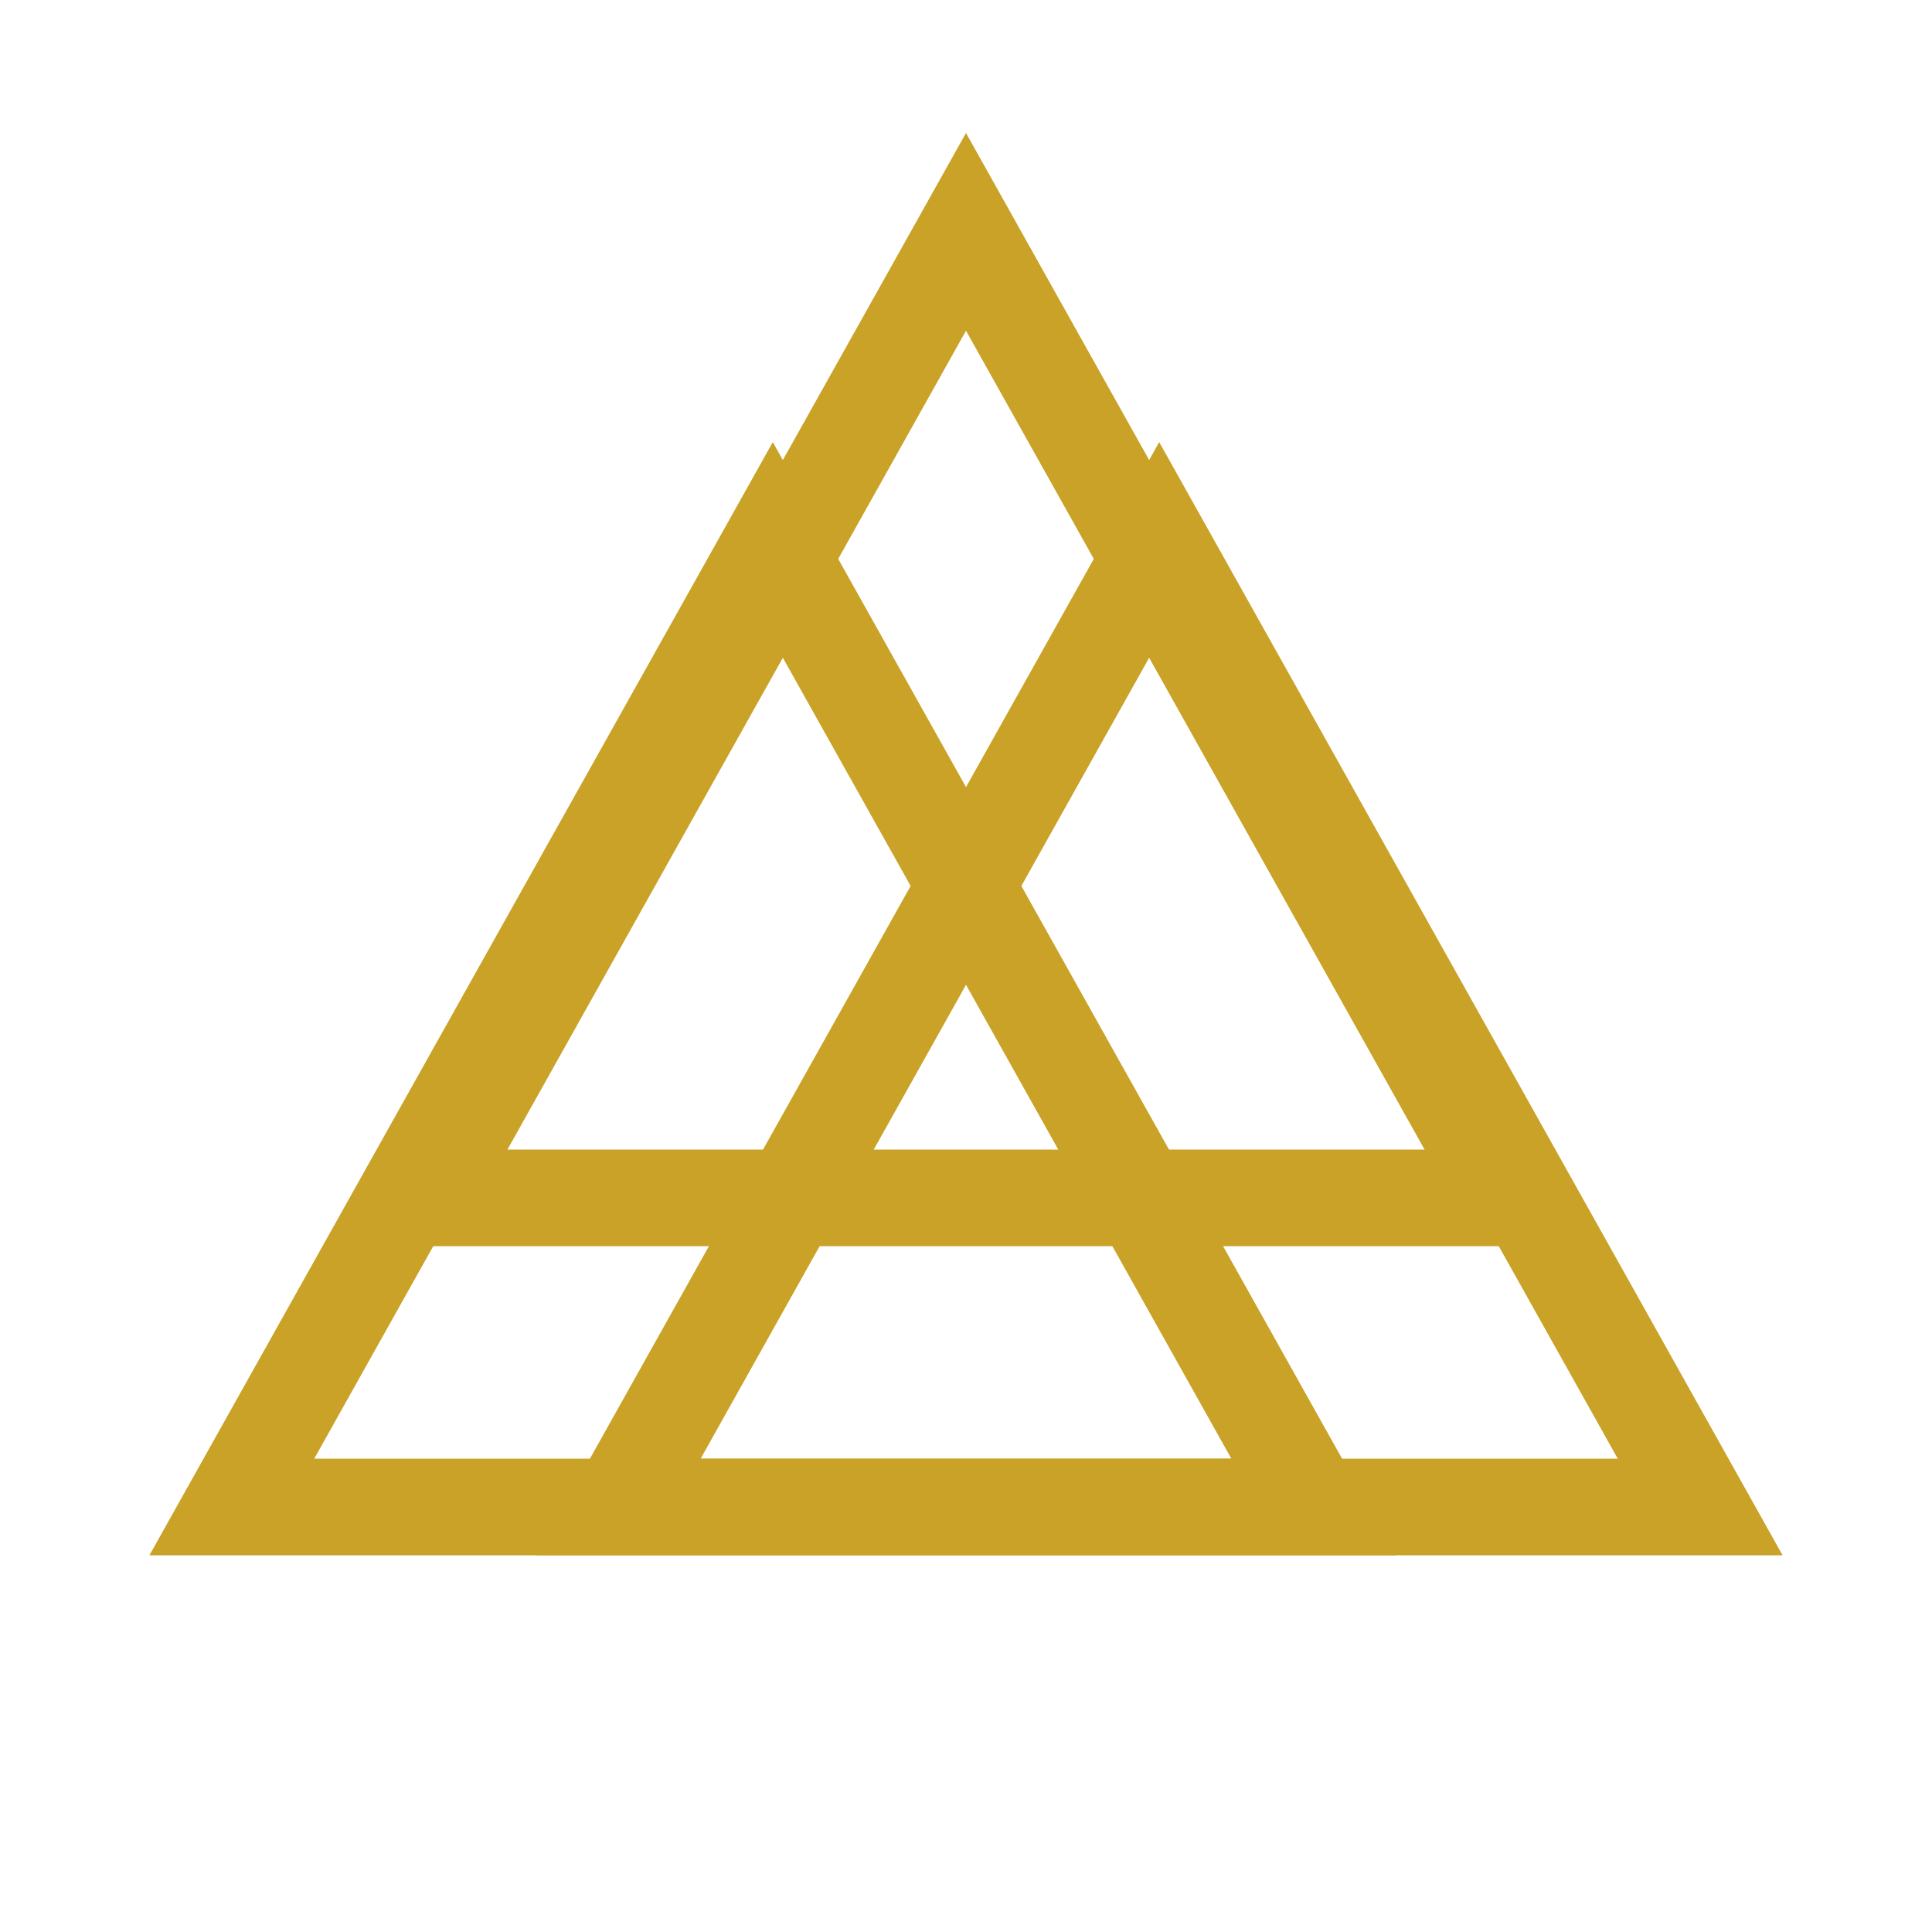
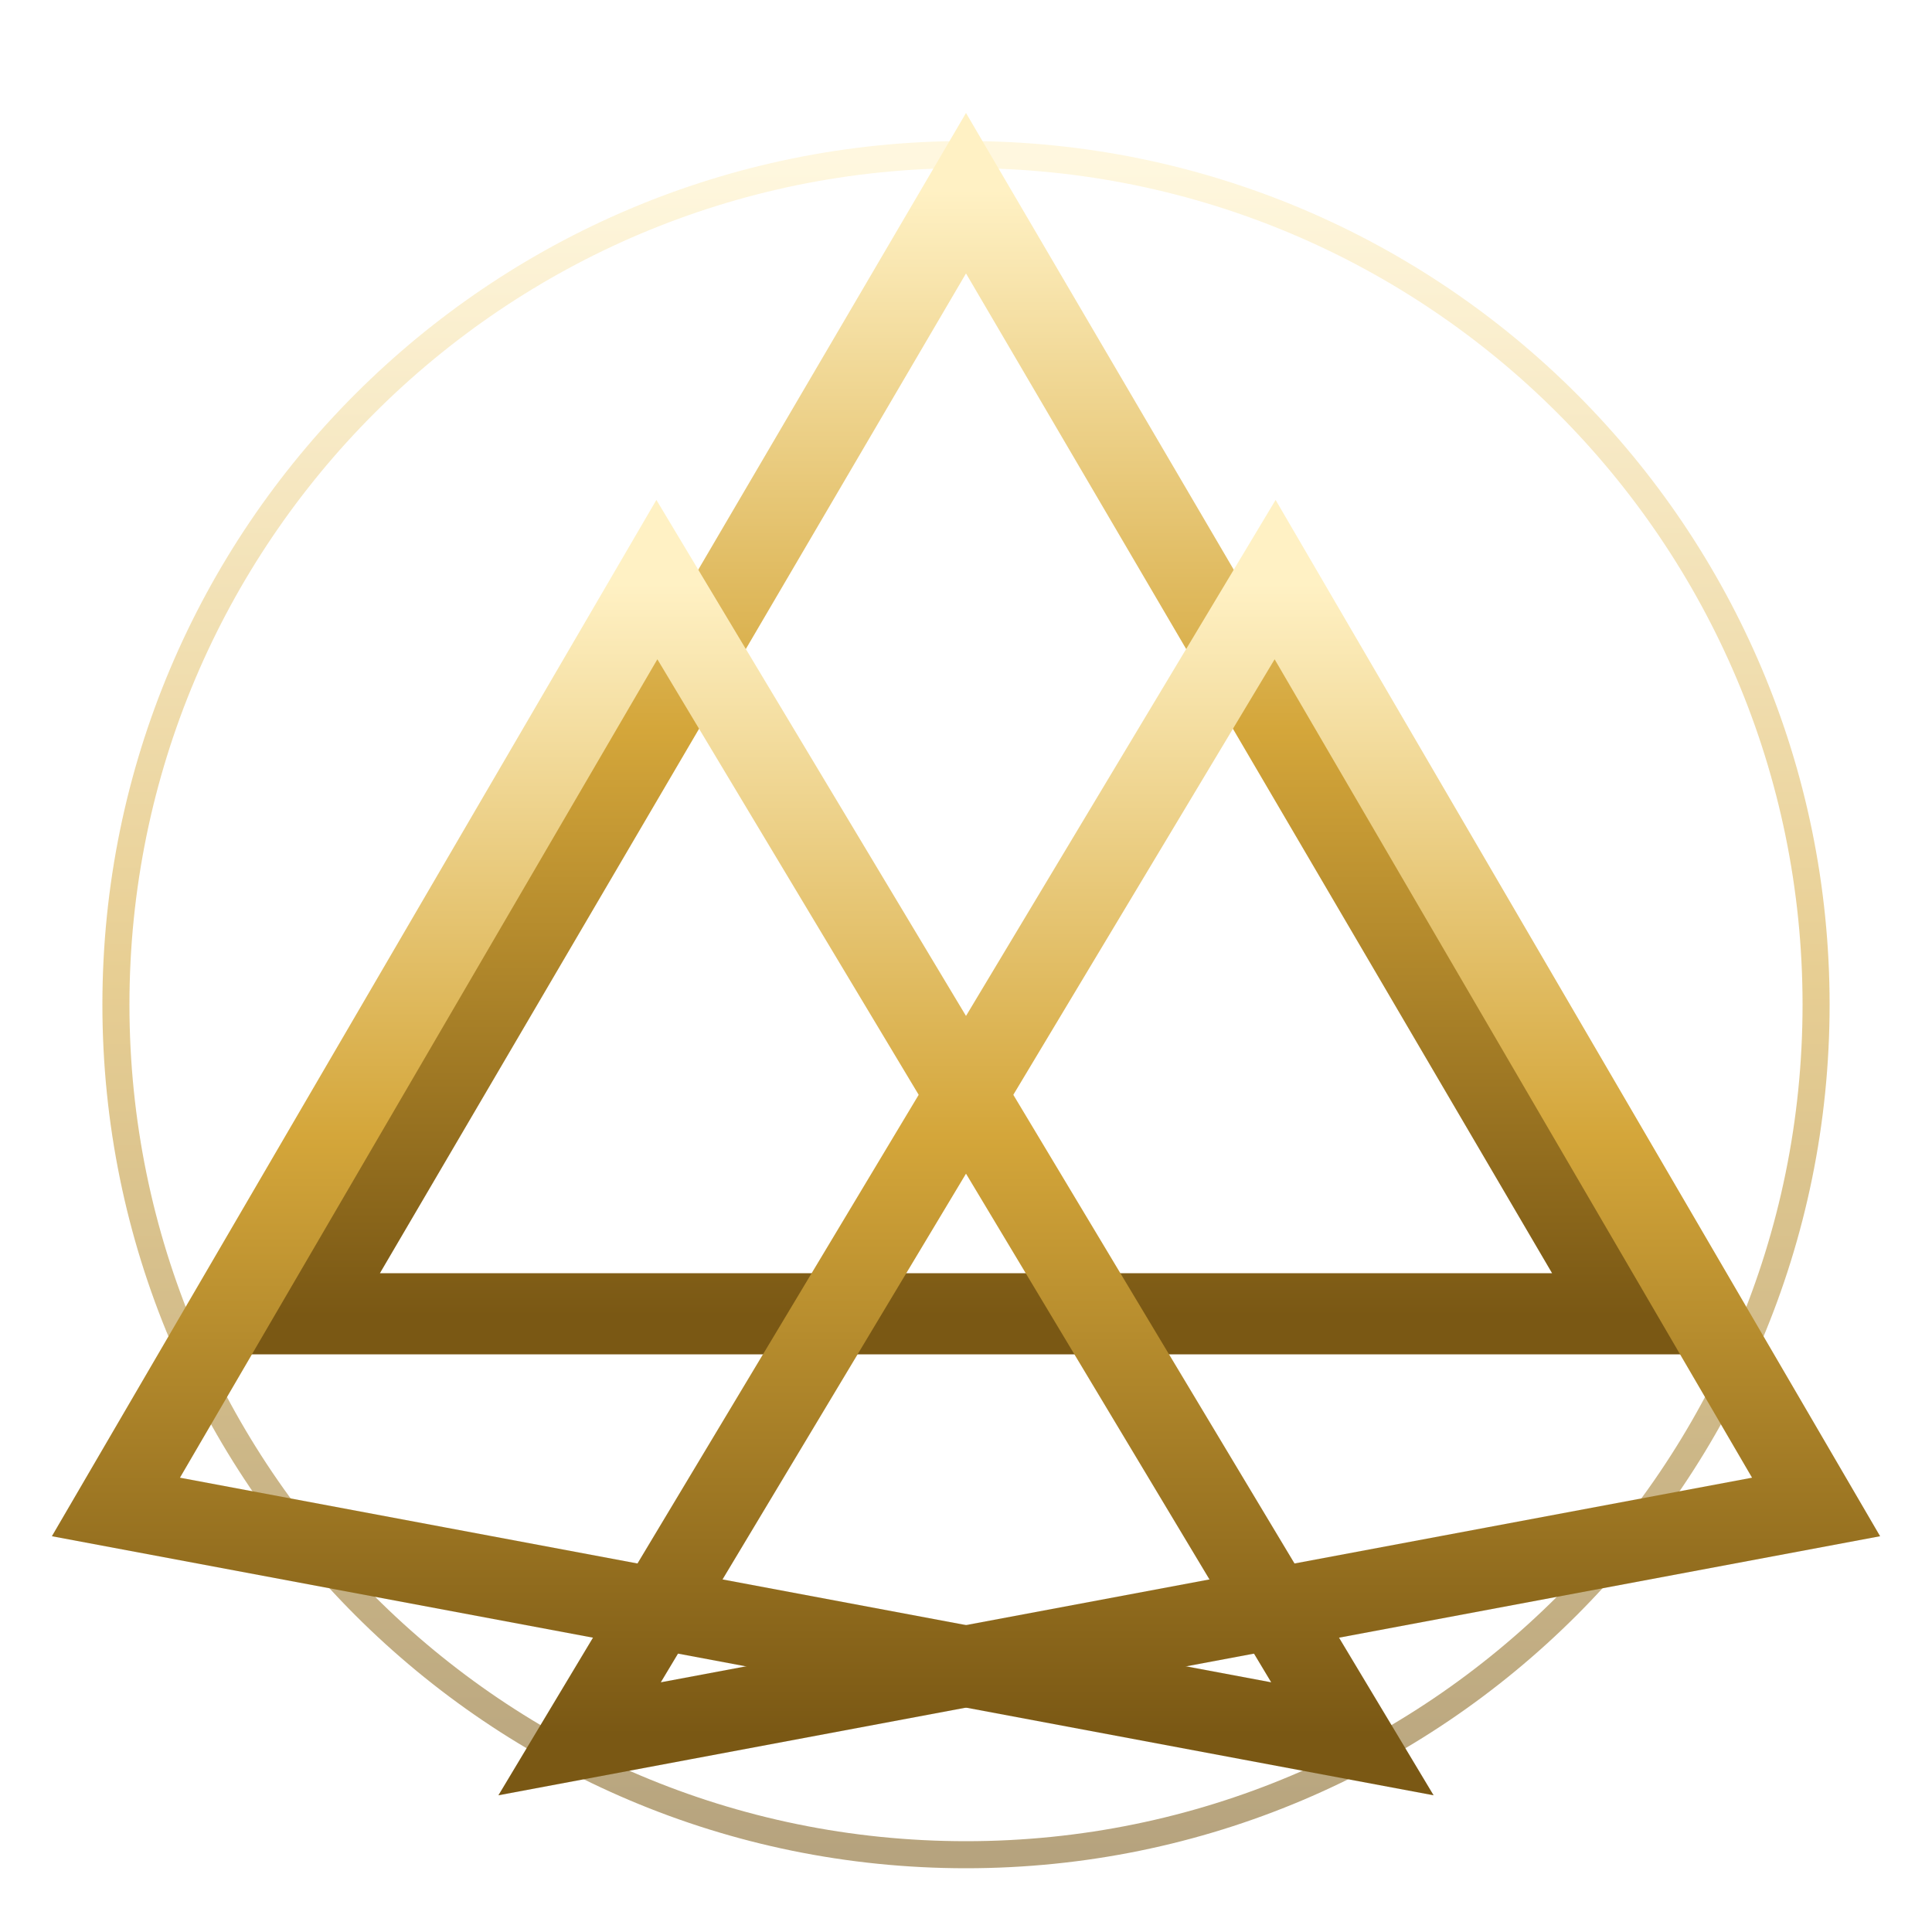
- <svg xmlns="http://www.w3.org/2000/svg" viewBox="0 0 100 100" fill="none" stroke="#c9a227" stroke-width="5" stroke-linejoin="miter">
-   <polygon points="50,12 78,62 22,62" />
-   <polygon points="36,30 64,80 8,80" transform="translate(4,-2)" />
-   <polygon points="64,30 92,80 36,80" transform="translate(-4,-2)" />
+ <svg xmlns="http://www.w3.org/2000/svg" viewBox="0 0 100 100">
+   <defs>
+     <linearGradient id="vg" x1="0" y1="0" x2="0" y2="1">
+       <stop offset="0" stop-color="#fff1c4" />
+       <stop offset="0.48" stop-color="#d4a63a" />
+       <stop offset="1" stop-color="#7a5814" />
+     </linearGradient>
+   </defs>
+   <circle cx="50" cy="52" r="44" fill="none" stroke="url(#vg)" stroke-width="1.4" opacity=".55" />
+   <g fill="none" stroke="url(#vg)" stroke-width="4.2" stroke-linejoin="miter">
+     <polygon points="50,10 84,68 16,68" />
+     <polygon points="34,30 70,90 6,78" />
+     <polygon points="66,30 94,78 30,90" />
+   </g>
</svg>
